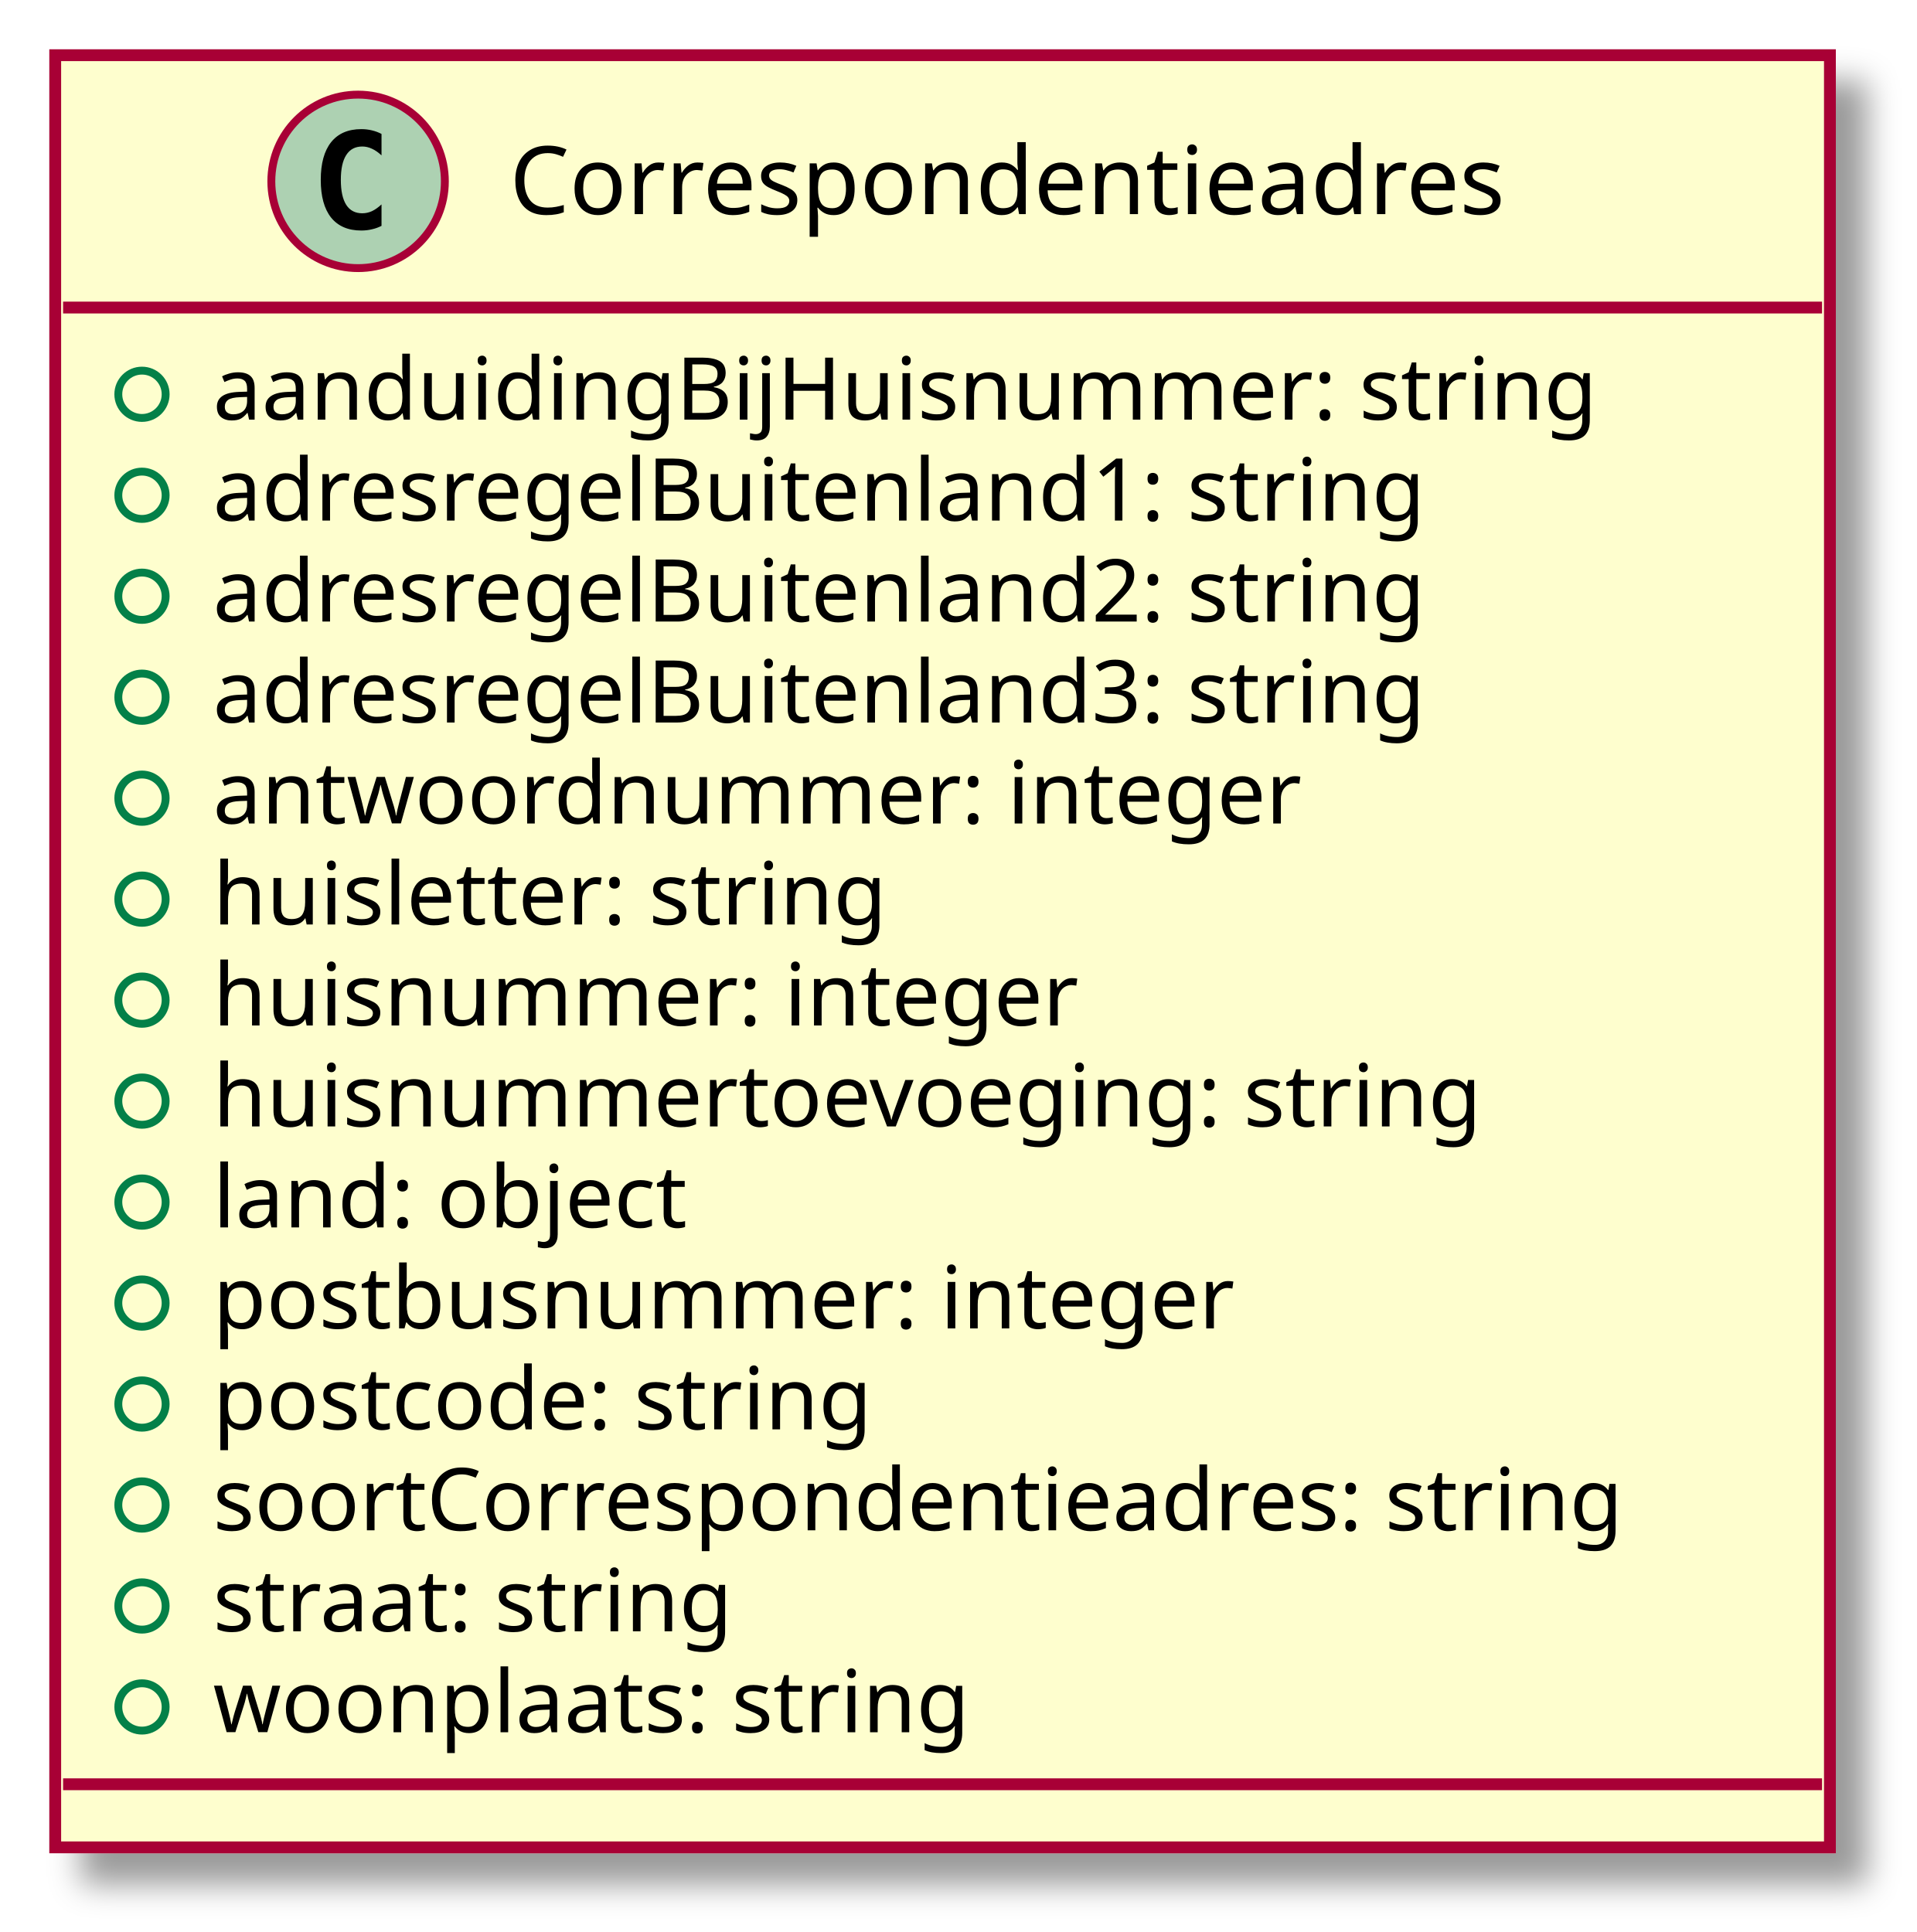
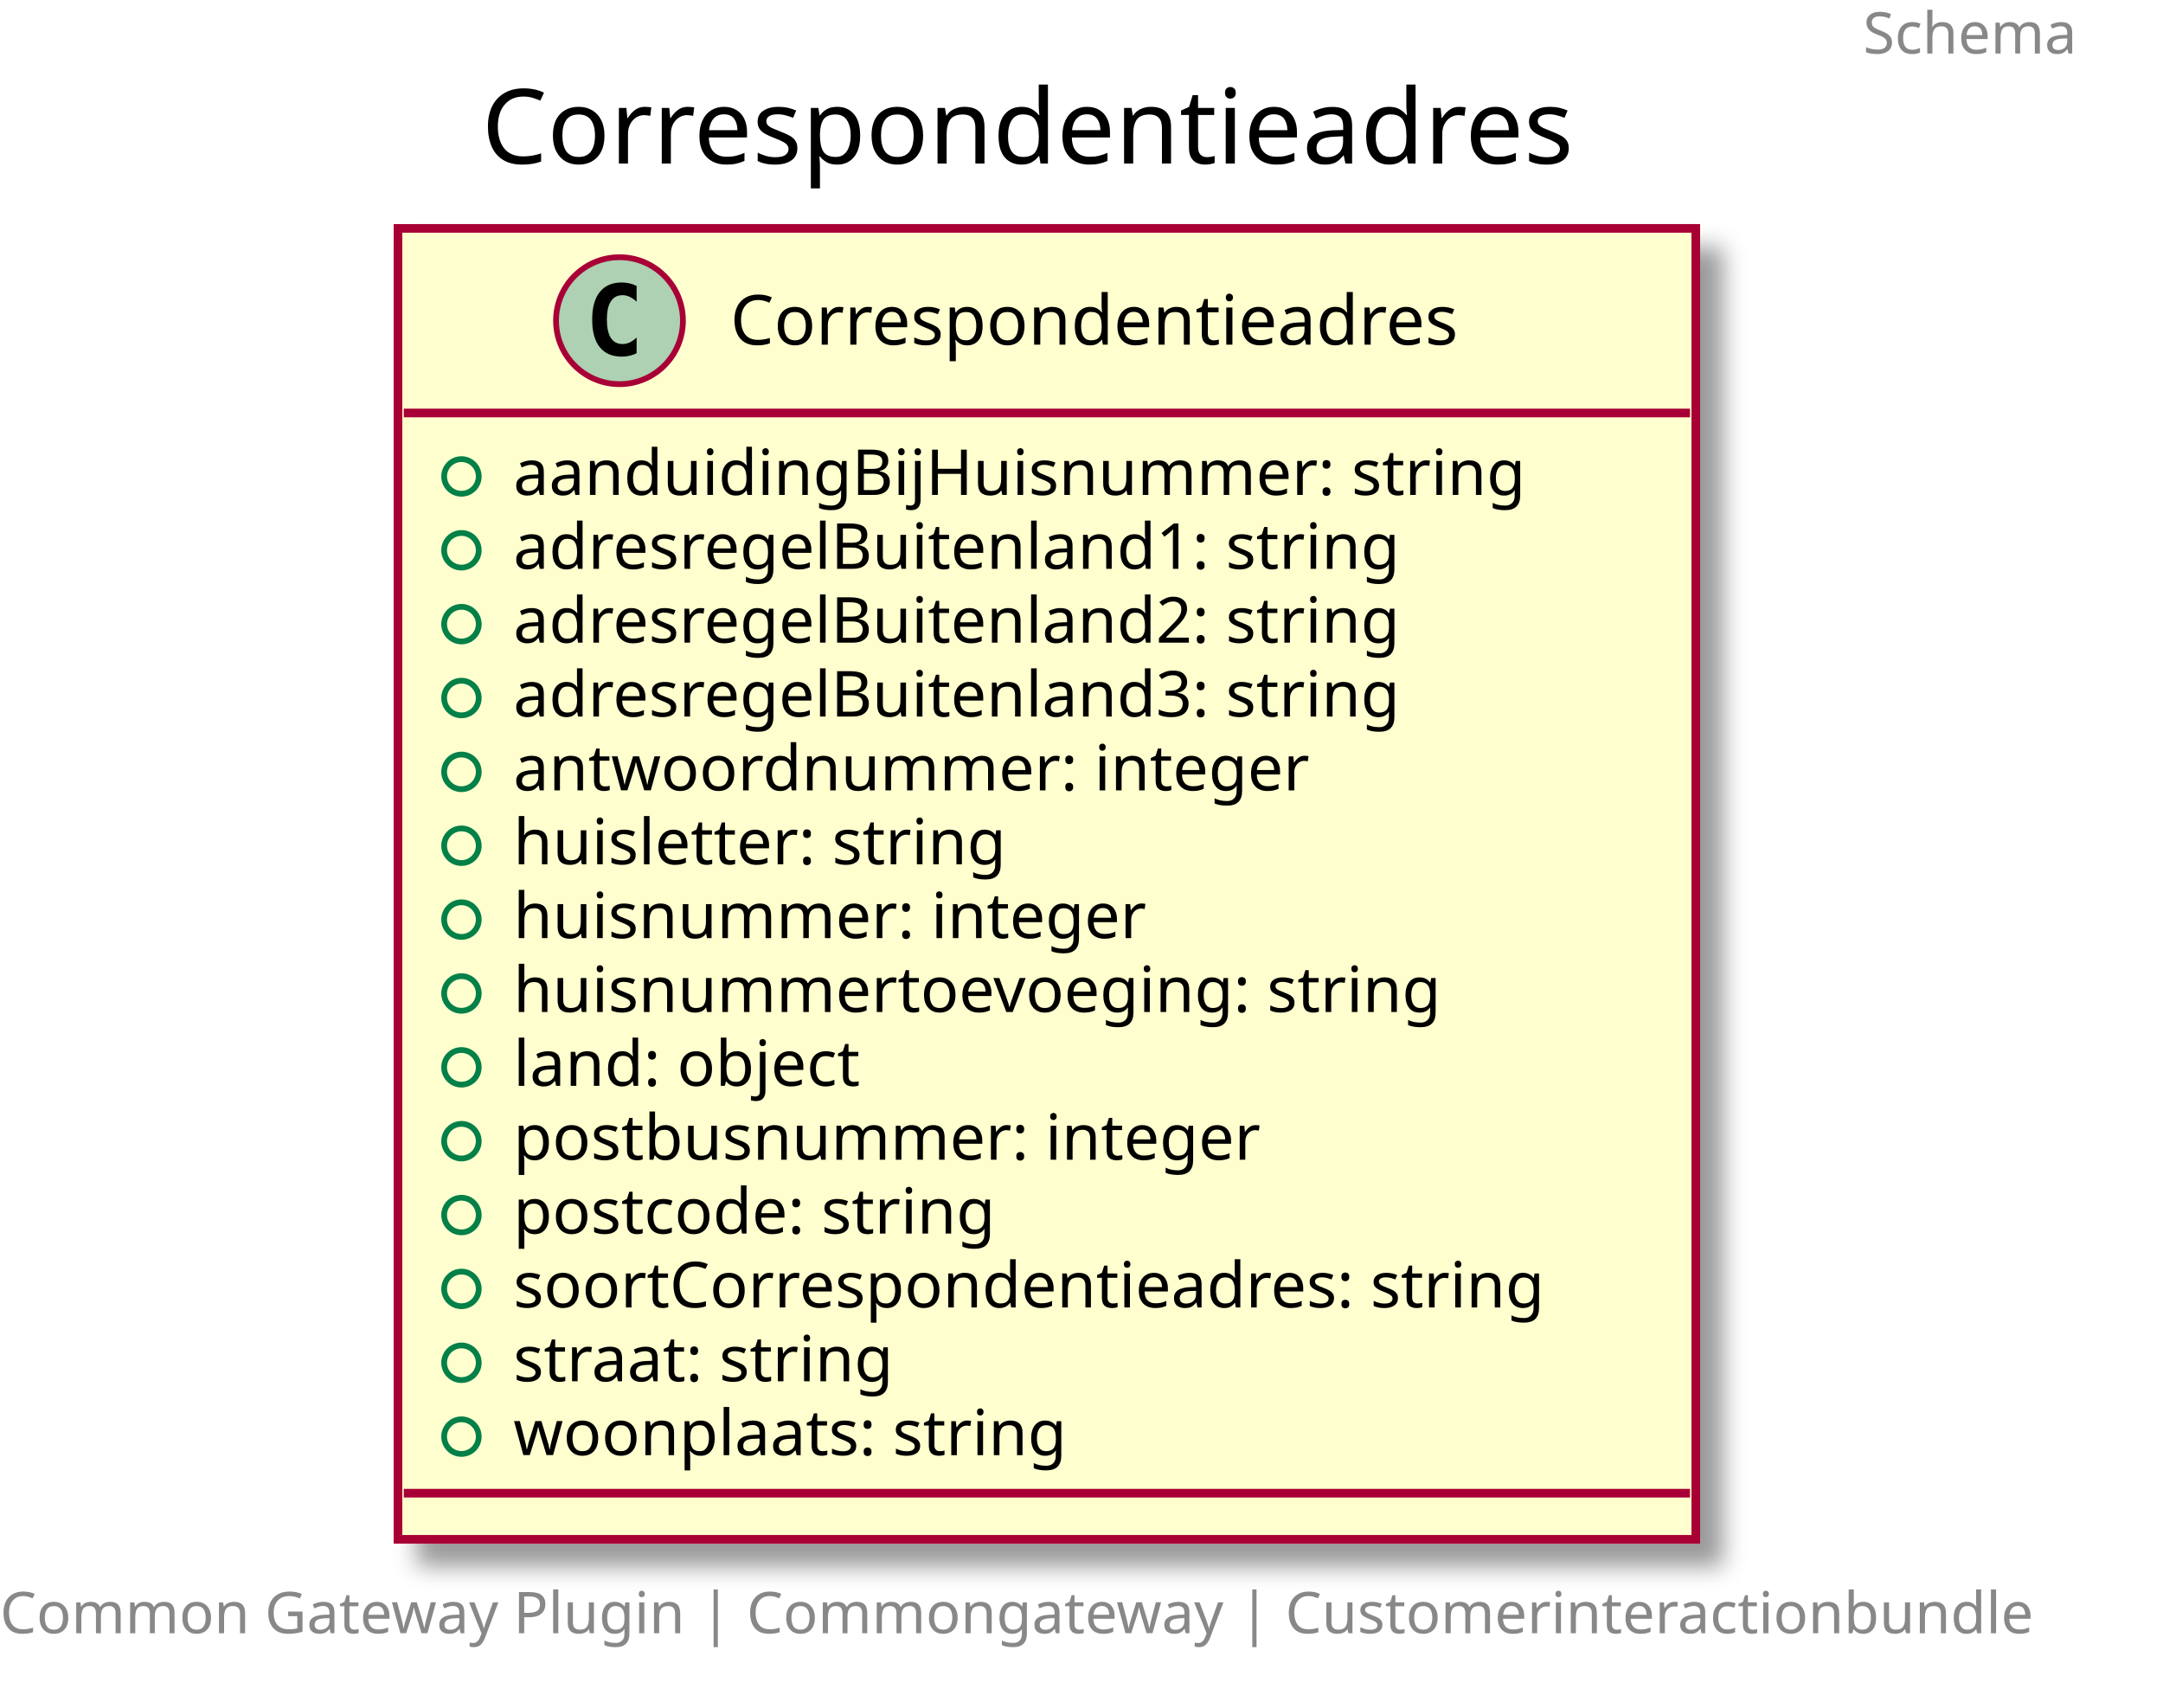
- <svg xmlns="http://www.w3.org/2000/svg" contentScriptType="application/ecmascript" contentStyleType="text/css" height="245px" preserveAspectRatio="none" style="width:243px;height:245px;" version="1.1" viewBox="0 0 243 245" width="243px" zoomAndPan="magnify">
+ <svg xmlns="http://www.w3.org/2000/svg" contentScriptType="application/ecmascript" contentStyleType="text/css" height="296px" preserveAspectRatio="none" style="width:375px;height:296px;" version="1.1" viewBox="0 0 375 296" width="375px" zoomAndPan="magnify">
  <defs>
-     <filter height="300%" id="f15u7kg62geq31" width="300%" x="-1" y="-1">
+     <filter height="300%" id="fok3yzok4desg" width="300%" x="-1" y="-1">
      <feGaussianBlur result="blurOut" stdDeviation="2.0" />
      <feColorMatrix in="blurOut" result="blurOut2" type="matrix" values="0 0 0 0 0 0 0 0 0 0 0 0 0 0 0 0 0 0 .4 0" />
      <feOffset dx="4.0" dy="4.0" in="blurOut2" result="blurOut3" />
      <feBlend in="SourceGraphic" in2="blurOut3" mode="normal" />
    </filter>
  </defs>
  <g>
-     <rect fill="#FEFECE" filter="url(#f15u7kg62geq31)" height="227.266" id="Correspondentieadres" style="stroke: #A80036; stroke-width: 1.5;" width="225" x="7" y="7" />
-     <ellipse cx="45.4" cy="23" fill="#ADD1B2" rx="11" ry="11" style="stroke: #A80036; stroke-width: 1.0;" />
-     <path d="M48.369,28.641 Q47.791,28.938 47.15,29.078 Q46.509,29.234 45.806,29.234 Q43.306,29.234 41.978,27.594 Q40.666,25.938 40.666,22.812 Q40.666,19.688 41.978,18.031 Q43.306,16.375 45.806,16.375 Q46.509,16.375 47.15,16.531 Q47.806,16.688 48.369,16.984 L48.369,19.703 Q47.744,19.125 47.15,18.859 Q46.556,18.578 45.931,18.578 Q44.587,18.578 43.9,19.656 Q43.212,20.719 43.212,22.812 Q43.212,24.906 43.9,25.984 Q44.587,27.047 45.931,27.047 Q46.556,27.047 47.15,26.781 Q47.744,26.5 48.369,25.922 L48.369,28.641 Z " />
-     <text fill="#000000" font-family="sans-serif" font-size="12" lengthAdjust="spacingAndGlyphs" textLength="141" x="64.6" y="27.154">Correspondentieadres</text>
-     <line style="stroke: #A80036; stroke-width: 1.5;" x1="8" x2="231" y1="39" y2="39" />
-     <ellipse cx="18" cy="50" fill="none" rx="3" ry="3" style="stroke: #038048; stroke-width: 1.0;" />
-     <text fill="#000000" font-family="sans-serif" font-size="11" lengthAdjust="spacingAndGlyphs" textLength="190" x="27" y="53.21">aanduidingBijHuisnummer: string</text>
-     <ellipse cx="18" cy="62.805" fill="none" rx="3" ry="3" style="stroke: #038048; stroke-width: 1.0;" />
-     <text fill="#000000" font-family="sans-serif" font-size="11" lengthAdjust="spacingAndGlyphs" textLength="170" x="27" y="66.015">adresregelBuitenland1: string</text>
-     <ellipse cx="18" cy="75.609" fill="none" rx="3" ry="3" style="stroke: #038048; stroke-width: 1.0;" />
-     <text fill="#000000" font-family="sans-serif" font-size="11" lengthAdjust="spacingAndGlyphs" textLength="170" x="27" y="78.82">adresregelBuitenland2: string</text>
-     <ellipse cx="18" cy="88.414" fill="none" rx="3" ry="3" style="stroke: #038048; stroke-width: 1.0;" />
-     <text fill="#000000" font-family="sans-serif" font-size="11" lengthAdjust="spacingAndGlyphs" textLength="170" x="27" y="91.624">adresregelBuitenland3: string</text>
-     <ellipse cx="18" cy="101.219" fill="none" rx="3" ry="3" style="stroke: #038048; stroke-width: 1.0;" />
-     <text fill="#000000" font-family="sans-serif" font-size="11" lengthAdjust="spacingAndGlyphs" textLength="149" x="27" y="104.429">antwoordnummer: integer</text>
-     <ellipse cx="18" cy="114.023" fill="none" rx="3" ry="3" style="stroke: #038048; stroke-width: 1.0;" />
-     <text fill="#000000" font-family="sans-serif" font-size="11" lengthAdjust="spacingAndGlyphs" textLength="95" x="27" y="117.234">huisletter: string</text>
-     <ellipse cx="18" cy="126.828" fill="none" rx="3" ry="3" style="stroke: #038048; stroke-width: 1.0;" />
-     <text fill="#000000" font-family="sans-serif" font-size="11" lengthAdjust="spacingAndGlyphs" textLength="120" x="27" y="130.039">huisnummer: integer</text>
-     <ellipse cx="18" cy="139.633" fill="none" rx="3" ry="3" style="stroke: #038048; stroke-width: 1.0;" />
-     <text fill="#000000" font-family="sans-serif" font-size="11" lengthAdjust="spacingAndGlyphs" textLength="175" x="27" y="142.843">huisnummertoevoeging: string</text>
-     <ellipse cx="18" cy="152.438" fill="none" rx="3" ry="3" style="stroke: #038048; stroke-width: 1.0;" />
-     <text fill="#000000" font-family="sans-serif" font-size="11" lengthAdjust="spacingAndGlyphs" textLength="66" x="27" y="155.648">land: object</text>
-     <ellipse cx="18" cy="165.242" fill="none" rx="3" ry="3" style="stroke: #038048; stroke-width: 1.0;" />
-     <text fill="#000000" font-family="sans-serif" font-size="11" lengthAdjust="spacingAndGlyphs" textLength="142" x="27" y="168.453">postbusnummer: integer</text>
-     <ellipse cx="18" cy="178.047" fill="none" rx="3" ry="3" style="stroke: #038048; stroke-width: 1.0;" />
-     <text fill="#000000" font-family="sans-serif" font-size="11" lengthAdjust="spacingAndGlyphs" textLength="93" x="27" y="181.257">postcode: string</text>
-     <ellipse cx="18" cy="190.852" fill="none" rx="3" ry="3" style="stroke: #038048; stroke-width: 1.0;" />
-     <text fill="#000000" font-family="sans-serif" font-size="11" lengthAdjust="spacingAndGlyphs" textLength="199" x="27" y="194.062">soortCorrespondentieadres: string</text>
-     <ellipse cx="18" cy="203.656" fill="none" rx="3" ry="3" style="stroke: #038048; stroke-width: 1.0;" />
-     <text fill="#000000" font-family="sans-serif" font-size="11" lengthAdjust="spacingAndGlyphs" textLength="75" x="27" y="206.867">straat: string</text>
-     <ellipse cx="18" cy="216.461" fill="none" rx="3" ry="3" style="stroke: #038048; stroke-width: 1.0;" />
-     <text fill="#000000" font-family="sans-serif" font-size="11" lengthAdjust="spacingAndGlyphs" textLength="106" x="27" y="219.671">woonplaats: string</text>
-     <line style="stroke: #A80036; stroke-width: 1.5;" x1="8" x2="231" y1="226.266" y2="226.266" />
+     <text fill="#888888" font-family="sans-serif" font-size="10" lengthAdjust="spacingAndGlyphs" textLength="40" x="323" y="9.282">Schema</text>
+     <text fill="#000000" font-family="sans-serif" font-size="18" lengthAdjust="spacingAndGlyphs" textLength="196" x="83.5" y="28.349">Correspondentieadres</text>
+     <rect fill="#FEFECE" filter="url(#fok3yzok4desg)" height="227.266" id="Correspondentieadres" style="stroke: #A80036; stroke-width: 1.5;" width="225" x="69" y="39.594" />
+     <ellipse cx="107.4" cy="55.594" fill="#ADD1B2" rx="11" ry="11" style="stroke: #A80036; stroke-width: 1.0;" />
+     <path d="M110.369,61.234 Q109.791,61.531 109.15,61.672 Q108.509,61.828 107.806,61.828 Q105.306,61.828 103.978,60.188 Q102.666,58.531 102.666,55.406 Q102.666,52.281 103.978,50.625 Q105.306,48.969 107.806,48.969 Q108.509,48.969 109.15,49.125 Q109.806,49.281 110.369,49.578 L110.369,52.297 Q109.744,51.719 109.15,51.453 Q108.556,51.172 107.931,51.172 Q106.588,51.172 105.9,52.25 Q105.213,53.312 105.213,55.406 Q105.213,57.5 105.9,58.578 Q106.588,59.641 107.931,59.641 Q108.556,59.641 109.15,59.375 Q109.744,59.094 110.369,58.516 L110.369,61.234 Z " />
+     <text fill="#000000" font-family="sans-serif" font-size="12" lengthAdjust="spacingAndGlyphs" textLength="141" x="126.6" y="59.748">Correspondentieadres</text>
+     <line style="stroke: #A80036; stroke-width: 1.5;" x1="70" x2="293" y1="71.594" y2="71.594" />
+     <ellipse cx="80" cy="82.594" fill="none" rx="3" ry="3" style="stroke: #038048; stroke-width: 1.0;" />
+     <text fill="#000000" font-family="sans-serif" font-size="11" lengthAdjust="spacingAndGlyphs" textLength="190" x="89" y="85.804">aanduidingBijHuisnummer: string</text>
+     <ellipse cx="80" cy="95.398" fill="none" rx="3" ry="3" style="stroke: #038048; stroke-width: 1.0;" />
+     <text fill="#000000" font-family="sans-serif" font-size="11" lengthAdjust="spacingAndGlyphs" textLength="170" x="89" y="98.609">adresregelBuitenland1: string</text>
+     <ellipse cx="80" cy="108.203" fill="none" rx="3" ry="3" style="stroke: #038048; stroke-width: 1.0;" />
+     <text fill="#000000" font-family="sans-serif" font-size="11" lengthAdjust="spacingAndGlyphs" textLength="170" x="89" y="111.414">adresregelBuitenland2: string</text>
+     <ellipse cx="80" cy="121.008" fill="none" rx="3" ry="3" style="stroke: #038048; stroke-width: 1.0;" />
+     <text fill="#000000" font-family="sans-serif" font-size="11" lengthAdjust="spacingAndGlyphs" textLength="170" x="89" y="124.218">adresregelBuitenland3: string</text>
+     <ellipse cx="80" cy="133.812" fill="none" rx="3" ry="3" style="stroke: #038048; stroke-width: 1.0;" />
+     <text fill="#000000" font-family="sans-serif" font-size="11" lengthAdjust="spacingAndGlyphs" textLength="149" x="89" y="137.023">antwoordnummer: integer</text>
+     <ellipse cx="80" cy="146.617" fill="none" rx="3" ry="3" style="stroke: #038048; stroke-width: 1.0;" />
+     <text fill="#000000" font-family="sans-serif" font-size="11" lengthAdjust="spacingAndGlyphs" textLength="95" x="89" y="149.828">huisletter: string</text>
+     <ellipse cx="80" cy="159.422" fill="none" rx="3" ry="3" style="stroke: #038048; stroke-width: 1.0;" />
+     <text fill="#000000" font-family="sans-serif" font-size="11" lengthAdjust="spacingAndGlyphs" textLength="120" x="89" y="162.632">huisnummer: integer</text>
+     <ellipse cx="80" cy="172.227" fill="none" rx="3" ry="3" style="stroke: #038048; stroke-width: 1.0;" />
+     <text fill="#000000" font-family="sans-serif" font-size="11" lengthAdjust="spacingAndGlyphs" textLength="175" x="89" y="175.437">huisnummertoevoeging: string</text>
+     <ellipse cx="80" cy="185.031" fill="none" rx="3" ry="3" style="stroke: #038048; stroke-width: 1.0;" />
+     <text fill="#000000" font-family="sans-serif" font-size="11" lengthAdjust="spacingAndGlyphs" textLength="66" x="89" y="188.242">land: object</text>
+     <ellipse cx="80" cy="197.836" fill="none" rx="3" ry="3" style="stroke: #038048; stroke-width: 1.0;" />
+     <text fill="#000000" font-family="sans-serif" font-size="11" lengthAdjust="spacingAndGlyphs" textLength="142" x="89" y="201.046">postbusnummer: integer</text>
+     <ellipse cx="80" cy="210.641" fill="none" rx="3" ry="3" style="stroke: #038048; stroke-width: 1.0;" />
+     <text fill="#000000" font-family="sans-serif" font-size="11" lengthAdjust="spacingAndGlyphs" textLength="93" x="89" y="213.851">postcode: string</text>
+     <ellipse cx="80" cy="223.445" fill="none" rx="3" ry="3" style="stroke: #038048; stroke-width: 1.0;" />
+     <text fill="#000000" font-family="sans-serif" font-size="11" lengthAdjust="spacingAndGlyphs" textLength="199" x="89" y="226.656">soortCorrespondentieadres: string</text>
+     <ellipse cx="80" cy="236.25" fill="none" rx="3" ry="3" style="stroke: #038048; stroke-width: 1.0;" />
+     <text fill="#000000" font-family="sans-serif" font-size="11" lengthAdjust="spacingAndGlyphs" textLength="75" x="89" y="239.46">straat: string</text>
+     <ellipse cx="80" cy="249.055" fill="none" rx="3" ry="3" style="stroke: #038048; stroke-width: 1.0;" />
+     <text fill="#000000" font-family="sans-serif" font-size="11" lengthAdjust="spacingAndGlyphs" textLength="106" x="89" y="252.265">woonplaats: string</text>
+     <line style="stroke: #A80036; stroke-width: 1.5;" x1="70" x2="293" y1="258.859" y2="258.859" />
+     <text fill="#888888" font-family="sans-serif" font-size="10" lengthAdjust="spacingAndGlyphs" textLength="363" x="0" y="283.142">Common Gateway Plugin | Commongateway | Customerinteractionbundle</text>
  </g>
</svg>
